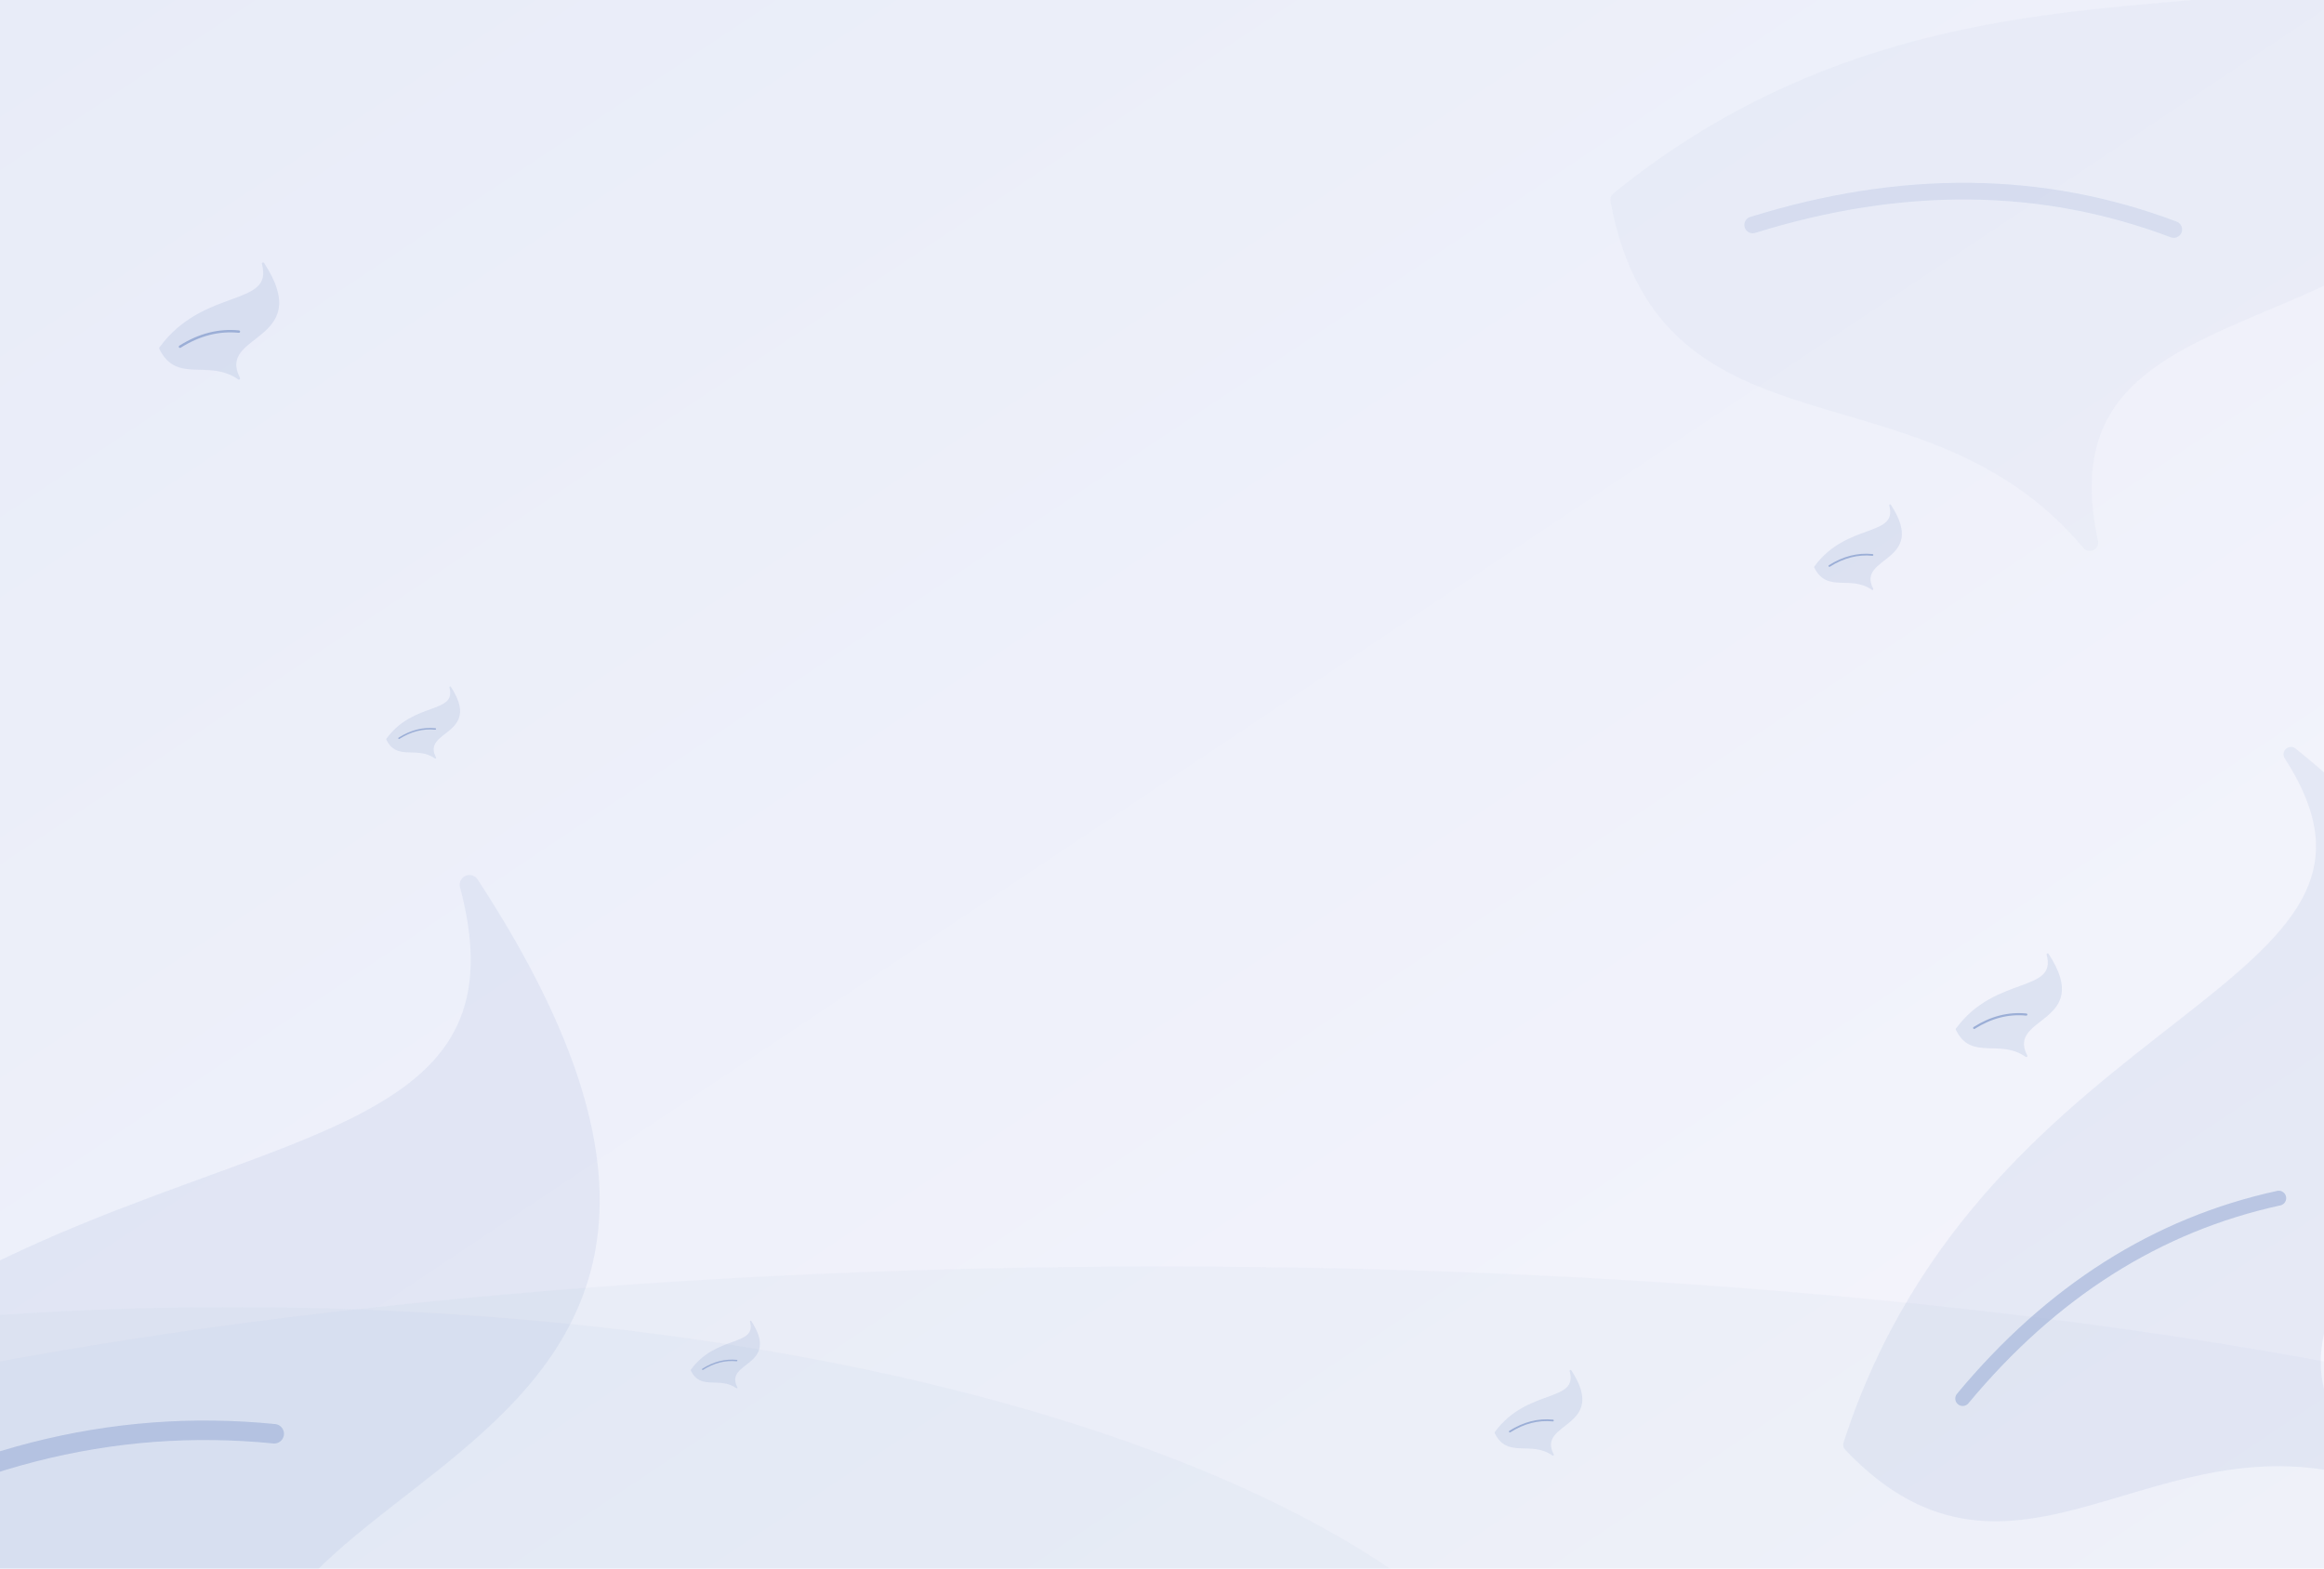
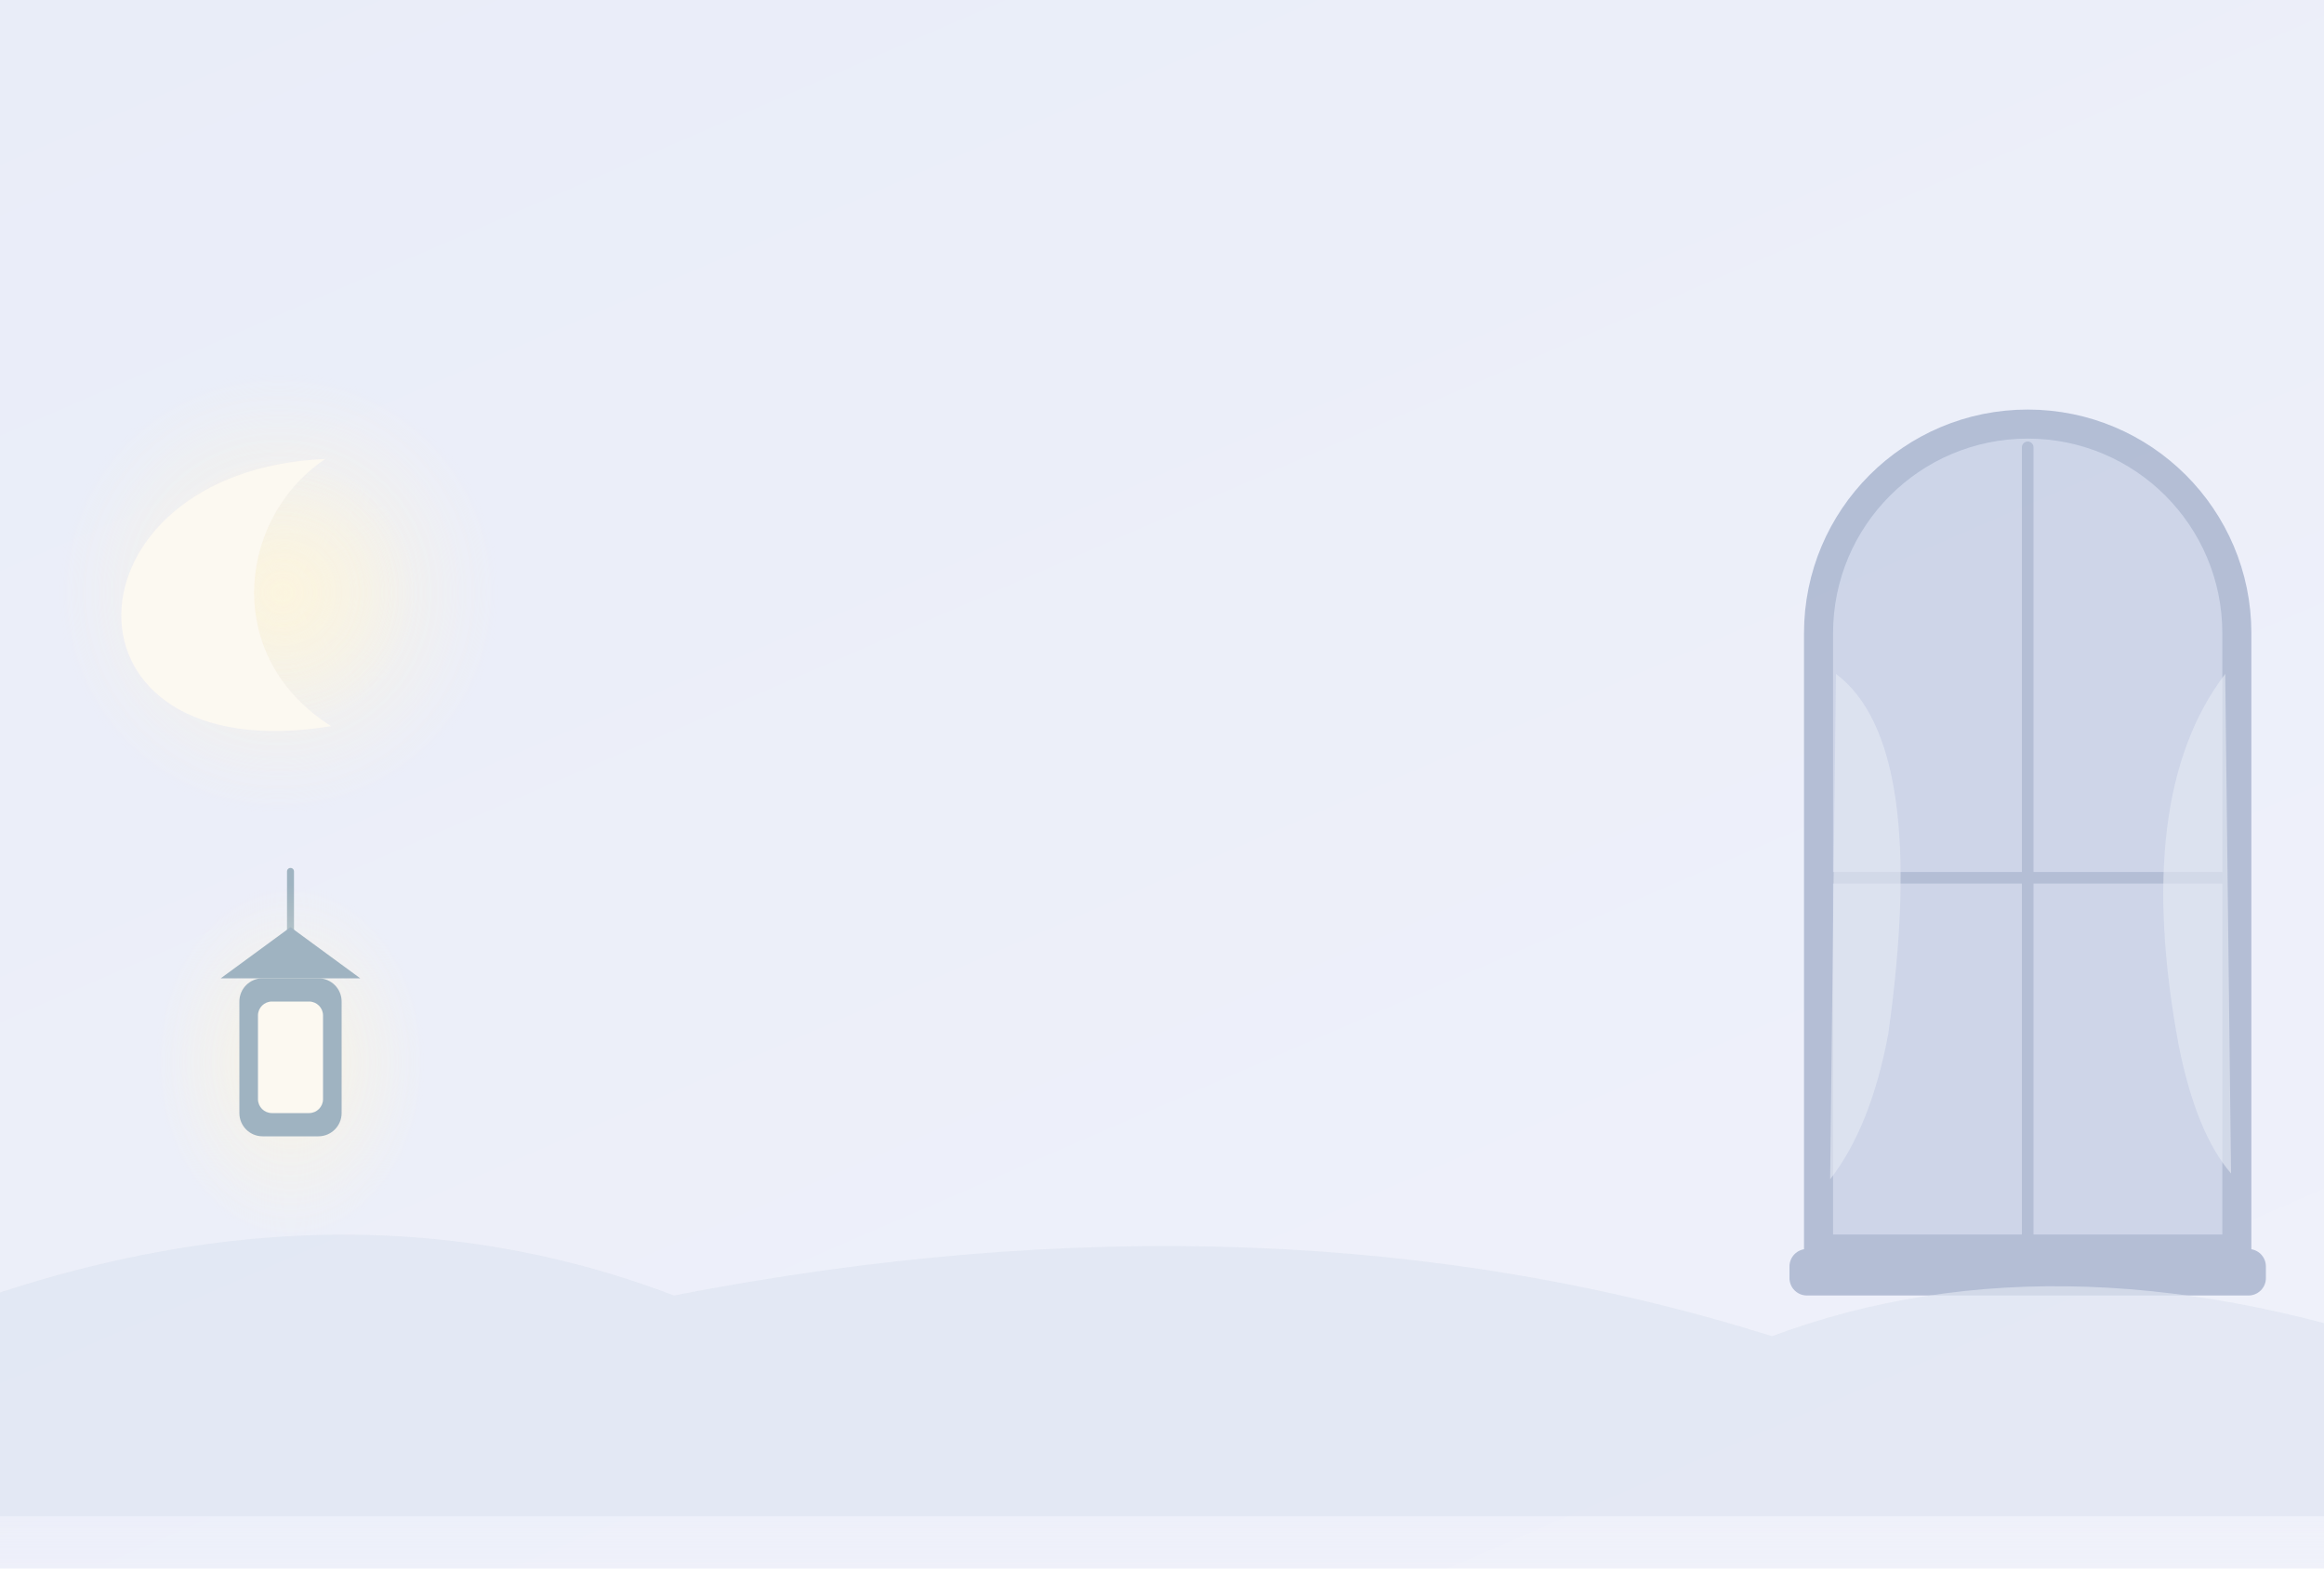
- <svg xmlns="http://www.w3.org/2000/svg" viewBox="0 0 400 270" preserveAspectRatio="xMidYMid slice" fill="none" stroke="currentColor" stroke-width="1.6" stroke-linecap="round" stroke-linejoin="round" color="rgb(155, 174, 214)">
+ <svg xmlns="http://www.w3.org/2000/svg" viewBox="0 70 400 270" preserveAspectRatio="xMidYMid slice" aria-hidden="true" color="">
  <defs>
-     <linearGradient id="scene-backdrop" x2="1" y2="1">
+     <linearGradient id="world-_r_10_-ghost-d-base" x2=".2" y2="1">
      <stop stop-color="#e8ecf8" />
      <stop offset="1" stop-color="#f5f5fc" />
    </linearGradient>
+     <radialGradient id="world-_r_10_-ghost-d-glow">
+       <stop stop-color="#fff6d9" stop-opacity="0.78" />
+       <stop offset="1" stop-color="#fff6d9" stop-opacity="0" />
+     </radialGradient>
+     <radialGradient id="world-_r_10_-ghost-d-shadow">
+       <stop stop-color="#9baed6" stop-opacity=".2" />
+       <stop offset="1" stop-color="#9baed6" stop-opacity="0" />
+     </radialGradient>
+     <linearGradient id="world-_r_10_-ghost-d-quiet" x2="0" y2="1">
+       <stop stop-color="#f5f5fc" stop-opacity="0" />
+       <stop offset=".18" stop-color="#f5f5fc" stop-opacity=".7" />
+       <stop offset=".7" stop-color="#f5f5fc" stop-opacity=".82" />
+       <stop offset="1" stop-color="#f5f5fc" stop-opacity="0" />
+     </linearGradient>
  </defs>
-   <rect width="400" height="270" fill="url(#scene-backdrop)" stroke="none" />
-   <defs>
-     <g id="world-_r_10_">
-       <path d="M-40 19C-11-21 36-7 28-37C62 15-4 8 12 39C-8 25-29 42-40 19Z" fill="currentColor" opacity=".24" />
-       <path d="M-27 18Q-8 6 12 8" />
+   <rect width="400" height="850" fill="url(#world-_r_10_-ghost-d-base)" />
+   <g opacity="0.86">
+     <circle cx="48" cy="172" r="38" fill="url(#world-_r_10_-ghost-d-glow)" />
+     <circle cx="49" cy="172" r="23" fill="url(#world-_r_10_-ghost-d-glow)" />
+     <path d="M56 149C10 151 8 203 57 195C38 183 41 159 56 149Z" fill="#fffaf0" />
+     <g transform="translate(313 143) rotate(0) scale(1)">
+       <path d="M0 142V36A36 36 0 0 1 72 36V142Z" fill="#c8d1e6" stroke="#aab6d0" stroke-width="5" />
+       <path d="M36 4V142M2 78.1H70" fill="none" stroke="#aab6d0" stroke-width="2" stroke-linecap="round" stroke-linejoin="round" />
+       <rect x="-5" y="142" width="82" height="8" rx="3" fill="#aab6d0" />
    </g>
-   </defs>
-   <ellipse cx="200" cy="298" rx="330" ry="80" fill="currentColor" opacity=".07" stroke="none" />
-   <ellipse cx="40" cy="315" rx="230" ry="90" fill="currentColor" opacity=".07" stroke="none" />
-   <g opacity="0.65">
-     <use href="#world-_r_10_" transform="translate(22 230) scale(2.1)" />
-     <use href="#world-_r_10_" transform="translate(370 200) scale(1.6) rotate(-18)" />
-     <use href="#world-_r_10_" transform="translate(357 20) scale(1.8) rotate(15)" opacity=".45" />
+     <path d="M316 186Q332 198 325 248Q322 264 315 273M383 186Q367 207 375 250Q378 265 384 272" fill="#e5e9f3" opacity=".6" />
+     <g transform="translate(50 252) rotate(0) scale(0.8)">
+       <path d="M0-40V-18" fill="none" stroke="#93a9b8" stroke-width="1.5" stroke-linecap="round" stroke-linejoin="round" />
+       <ellipse cx="0" cy="1" rx="29" ry="38" fill="url(#world-_r_10_-ghost-d-glow)" />
+       <rect x="-11" y="-17" width="22" height="34" rx="5" fill="#93a9b8" />
+       <rect x="-7" y="-12" width="14" height="24" rx="3" fill="#fffaf0" />
+       <path d="M-15-17L0-28L15-17Z" fill="#93a9b8" />
+     </g>
+     <path d="M-20 300Q53 269 116 293Q219 273 305 300Q356 281 420 304V331H-20Z" fill="#dce3ef" opacity=".7" />
  </g>
-   <g transform="translate(38 55) scale(0.26)">
-     <g class="series-world-mote" style="animation-delay: 0s; animation-duration: 7s;">
-       <use href="#world-_r_10_" />
-     </g>
-   </g>
-   <g transform="translate(320 94) scale(0.19)">
-     <g class="series-world-mote" style="animation-delay: -1.7s; animation-duration: 8s;">
-       <use href="#world-_r_10_" />
-     </g>
-   </g>
-   <g transform="translate(73 124.2) scale(0.16)">
-     <g class="series-world-mote" style="animation-delay: -3.4s; animation-duration: 9s;">
-       <use href="#world-_r_10_" />
-     </g>
-   </g>
-   <g transform="translate(346 172.8) scale(0.23)">
-     <g class="series-world-mote" style="animation-delay: -5.1s; animation-duration: 7s;">
-       <use href="#world-_r_10_" />
-     </g>
-   </g>
-   <g transform="translate(125 233) scale(0.15)">
-     <g class="series-world-mote" style="animation-delay: -6.8s; animation-duration: 8s;">
-       <use href="#world-_r_10_" />
-     </g>
-   </g>
-   <g transform="translate(265 243) scale(0.19)">
-     <g class="series-world-mote" style="animation-delay: -8.5s; animation-duration: 9s;">
-       <use href="#world-_r_10_" />
+   <rect y="330" width="400" height="390" fill="url(#world-_r_10_-ghost-d-quiet)" />
+   <g opacity="0.72">
+     <path d="M-20 743Q63 707 137 742Q251 704 420 751V850H-20Z" fill="#dce3f0" />
+     <path d="M-20 792Q71 756 168 791Q289 746 420 790V850H-20Z" fill="#edf0f7" />
+     <g transform="translate(343 777) rotate(0) scale(0.65)">
+       <path d="M-21 20V-8Q-19-33 0-32Q23-32 23-8V22L12 15L2 22L-9 15Z" fill="#fffaf0" opacity=".42" />
+       <circle cx="-6" cy="-7" r="2" fill="#93a9b8" />
+       <circle cx="6" cy="-7" r="2" fill="#93a9b8" />
    </g>
  </g>
</svg>
